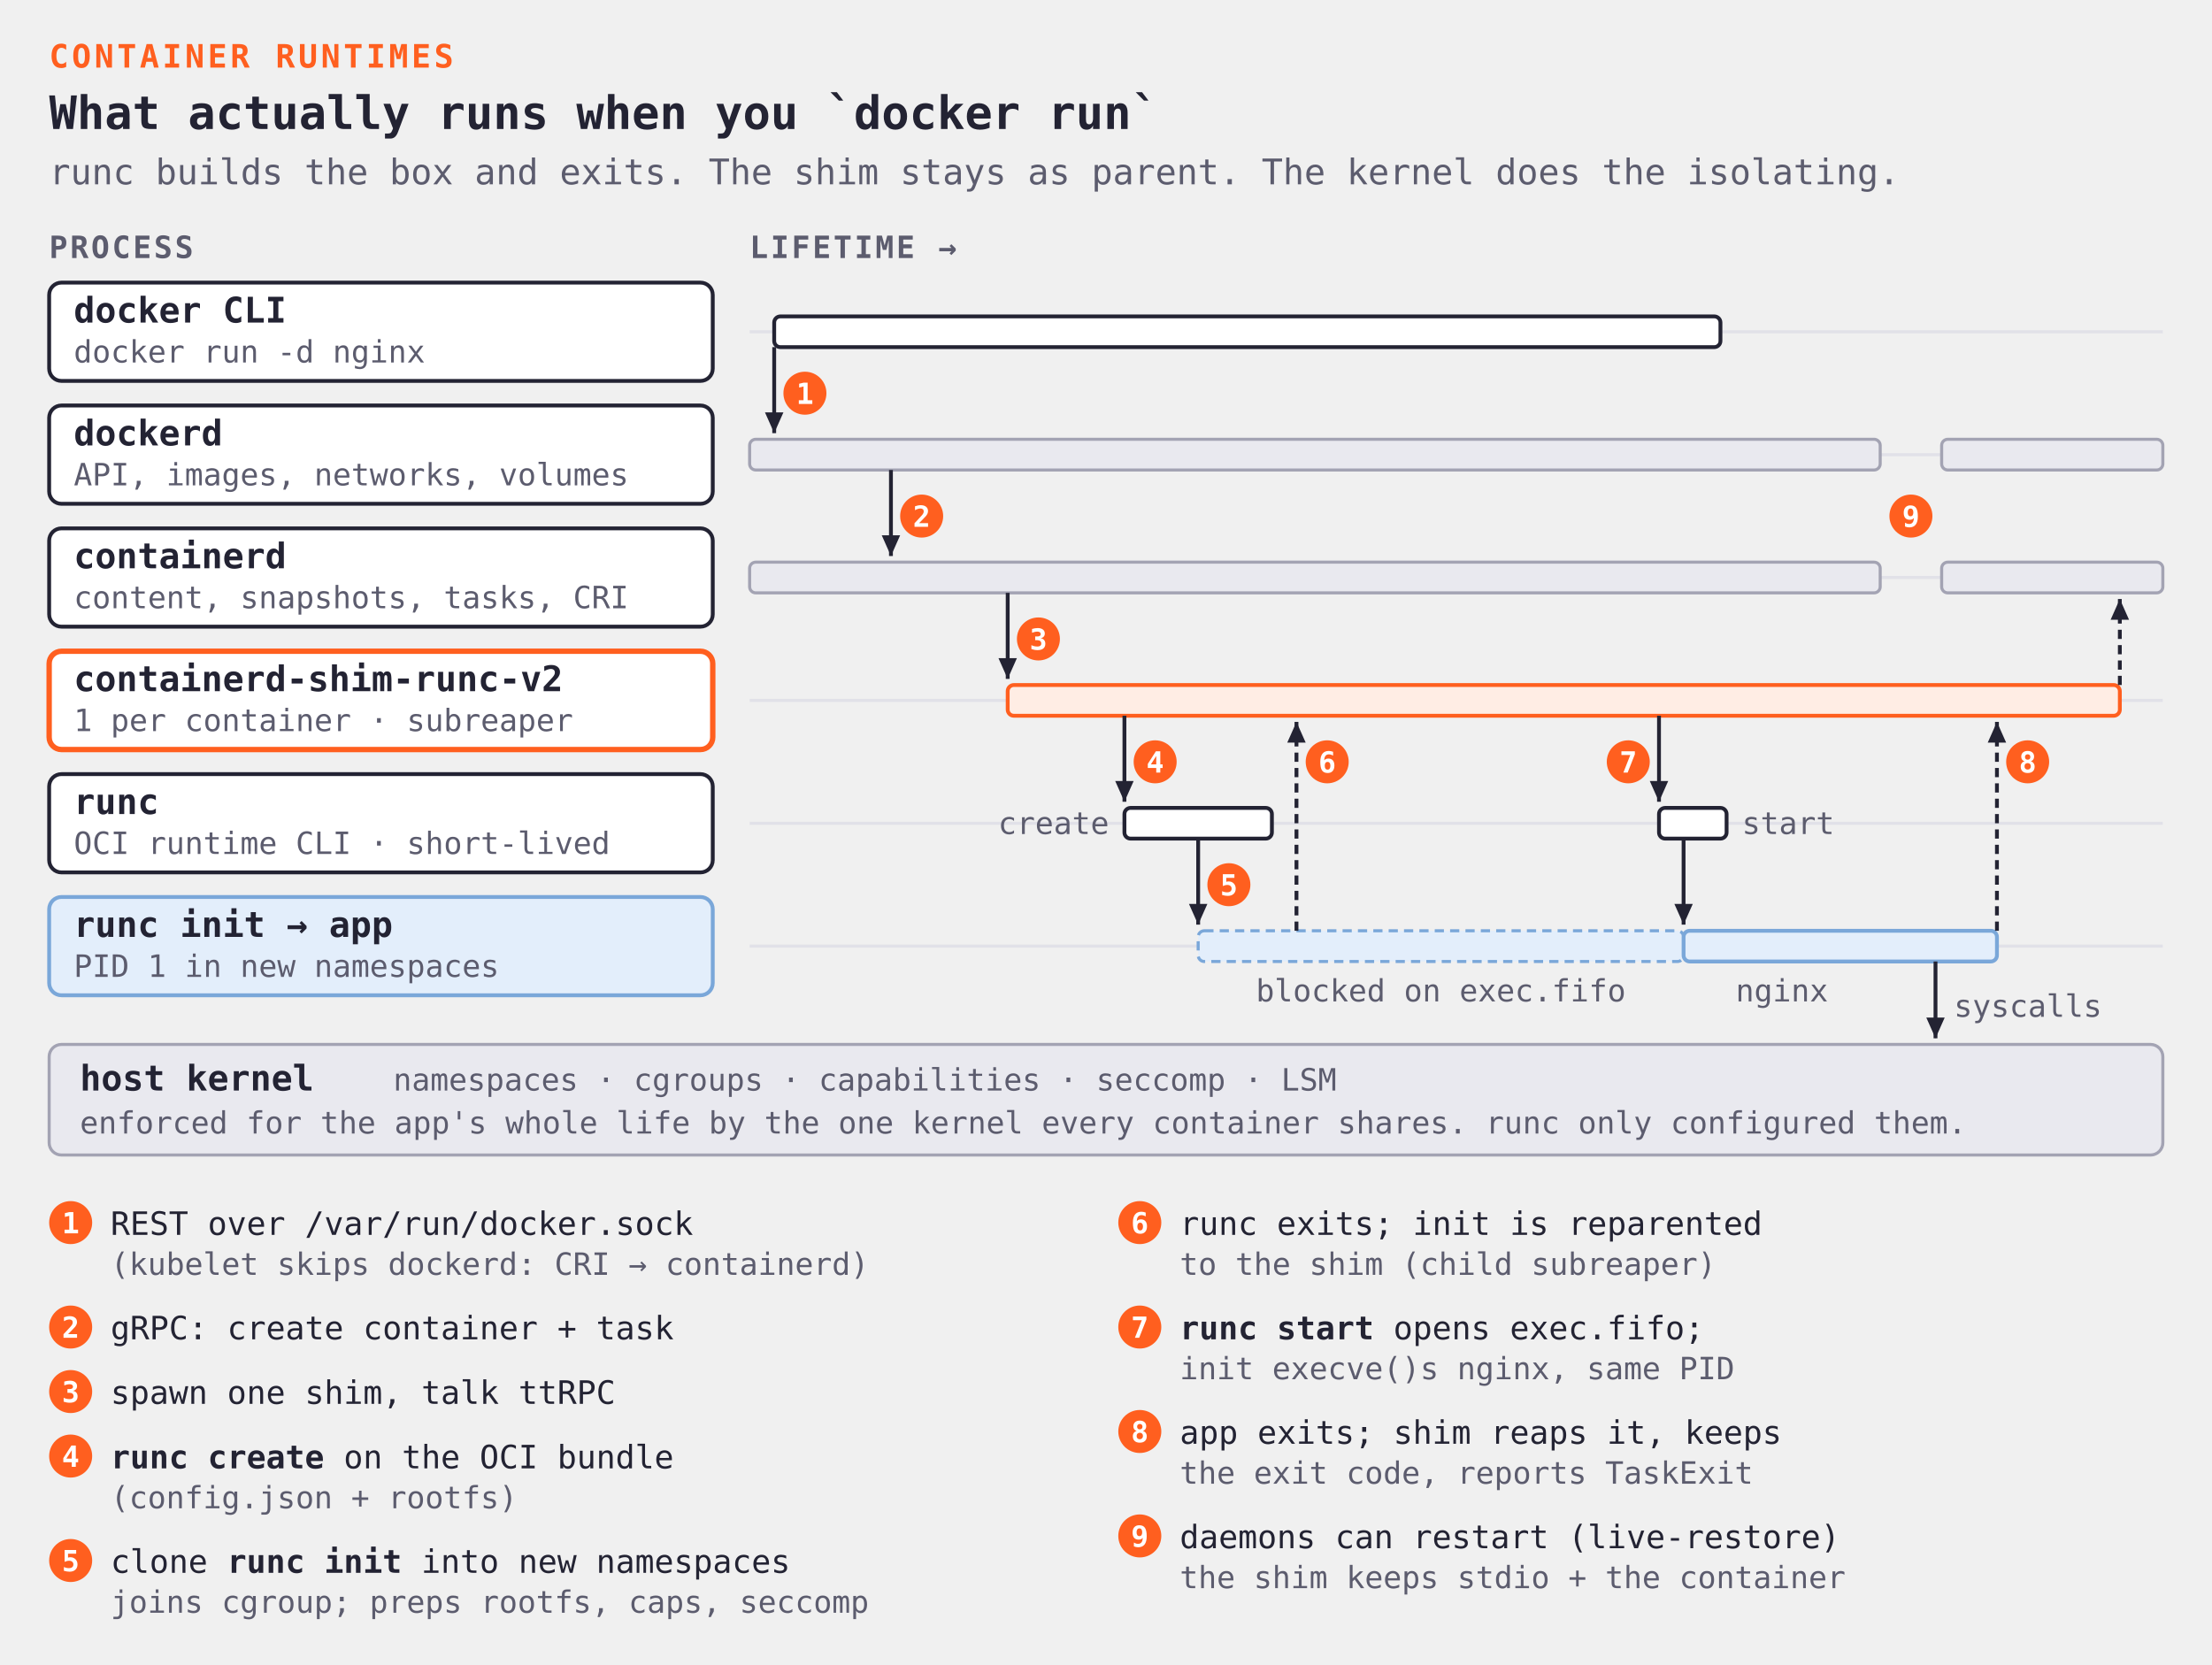
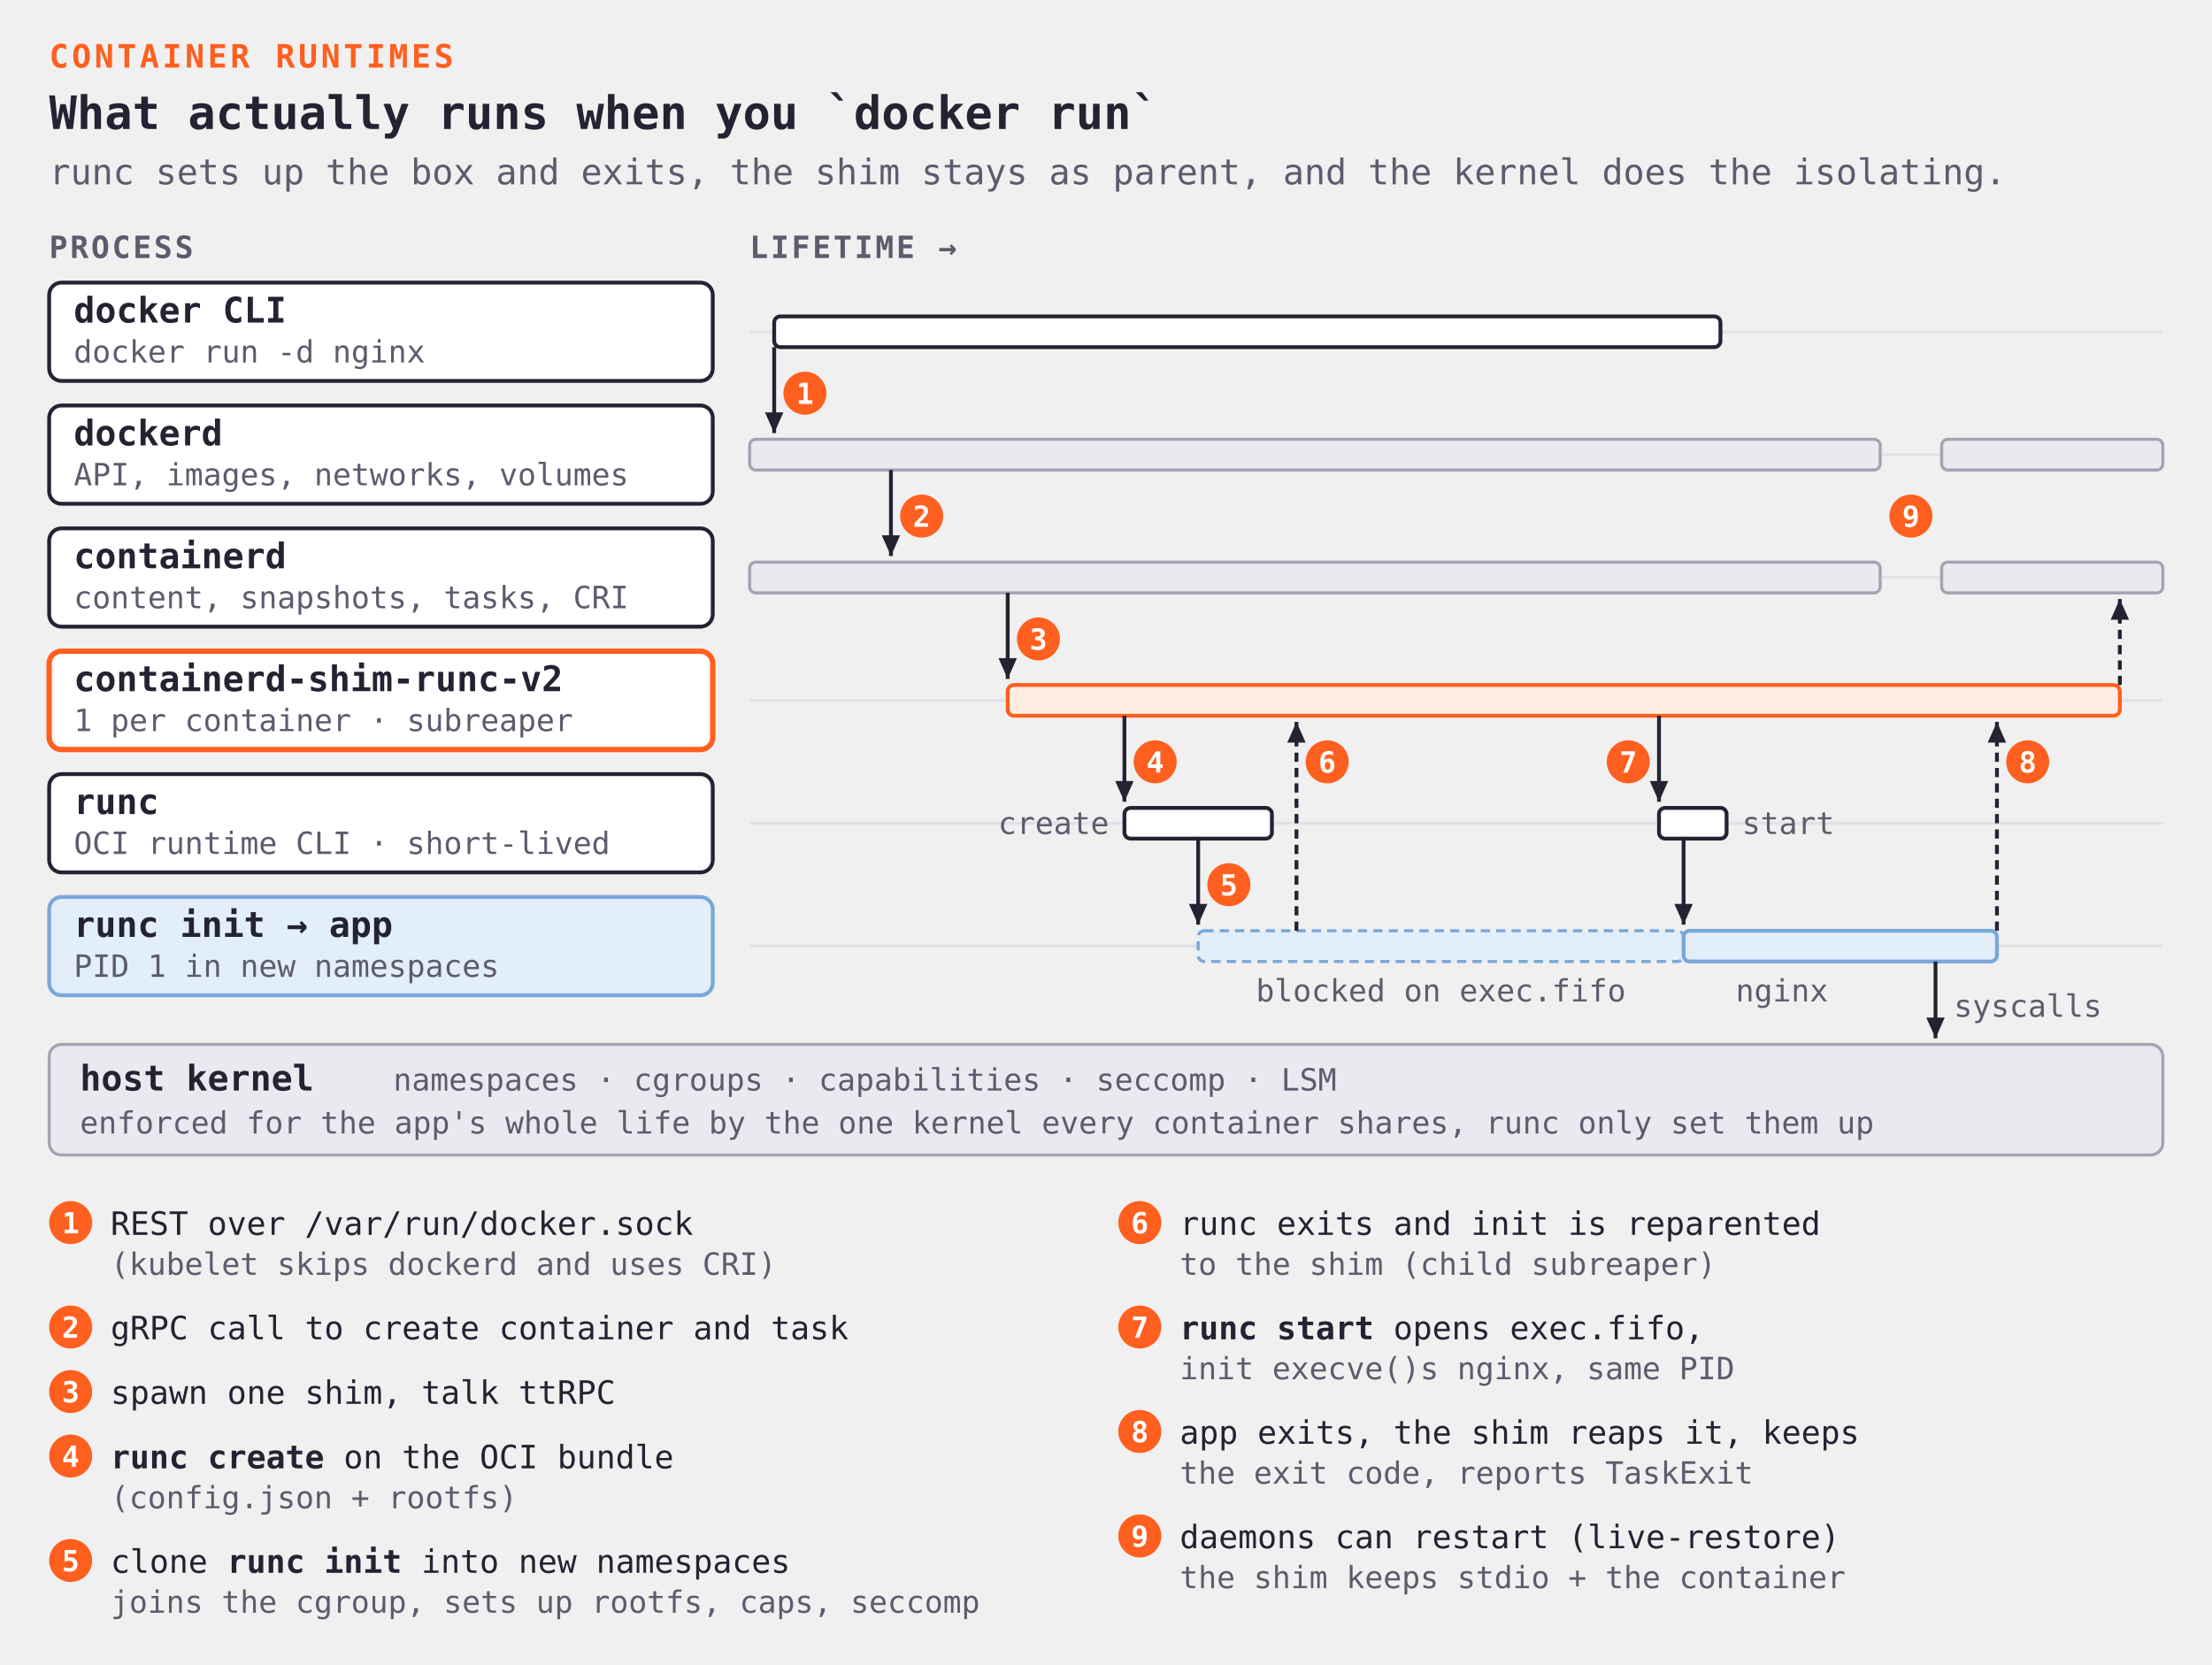
<svg xmlns="http://www.w3.org/2000/svg" viewBox="0 0 720 542" role="img" aria-labelledby="title desc" font-family="'Roboto Mono', ui-monospace, SFMono-Regular, Menlo, Consolas, 'DejaVu Sans Mono', monospace">
  <defs>
    <marker id="a" viewBox="0 0 10 10" refX="9" refY="5" markerWidth="6" markerHeight="6" orient="auto-start-reverse">
      <path d="M0,1 L9,5 L0,9 z" fill="#232333" />
    </marker>
  </defs>
  <style>
    text { fill: #232333; font-size: 10.5px; }
    .k { font-size: 10.5px; font-weight: 600; letter-spacing: .1em; fill: #ff5f1f; }
    .t { font-size: 15px; font-weight: 700; }
    .c { font-size: 11.5px; fill: #5c5c6e; }
    .lane { font-size: 10px; font-weight: 600; letter-spacing: .08em; fill: #5c5c6e; }
    .m { fill: #5c5c6e; font-size: 10px; }
    .h { font-size: 11.5px; font-weight: 700; }
    .proc { fill: #ffffff; stroke: #232333; stroke-width: 1.25; }
    .daemon { fill: #e9e9ef; stroke: #a3a3b3; stroke-width: 1; }
    .shim { fill: #ffede4; stroke: #ff5f1f; stroke-width: 1.25; }
    .runc { fill: #ffffff; stroke: #232333; stroke-width: 1.25; }
    .stub { fill: #e3eefb; stroke: #7aa7d9; stroke-width: 1; stroke-dasharray: 3 2; }
    .app { fill: #e3eefb; stroke: #7aa7d9; stroke-width: 1.25; }
    .ln { stroke: #232333; stroke-width: 1.25; fill: none; }
    .n { fill: #ff5f1f; }
    .nt { fill: #ffffff; font-size: 9.5px; font-weight: 700; }
    .code { font-weight: 600; }
  </style>
  <text class="k" x="16" y="22">CONTAINER RUNTIMES</text>
  <text class="t" x="16" y="42">What actually runs when you `docker run`</text>
-   <text class="c" x="16" y="60">runc builds the box and exits. The shim stays as parent. The kernel does the isolating.</text>
+   <text class="c" x="16" y="60">runc sets up the box and exits, the shim stays as parent, and the kernel does the isolating.</text>
  <text class="lane" x="16" y="84">PROCESS</text>
  <text class="lane" x="244" y="84">LIFETIME  →</text>
  <rect class="proc" x="16" y="92" width="216" height="32" rx="4" />
  <text class="h" x="24" y="105">docker CLI</text>
  <text class="m" x="24" y="118">docker run -d nginx</text>
  <rect class="proc" x="16" y="132" width="216" height="32" rx="4" />
  <text class="h" x="24" y="145">dockerd</text>
  <text class="m" x="24" y="158">API, images, networks, volumes</text>
  <rect class="proc" x="16" y="172" width="216" height="32" rx="4" />
  <text class="h" x="24" y="185">containerd</text>
  <text class="m" x="24" y="198">content, snapshots, tasks, CRI</text>
  <rect class="proc" x="16" y="212" width="216" height="32" rx="4" style="stroke:#ff5f1f;stroke-width:1.75" />
  <text class="h" x="24" y="225">containerd-shim-runc-v2</text>
  <text class="m" x="24" y="238">1 per container · subreaper</text>
  <rect class="proc" x="16" y="252" width="216" height="32" rx="4" />
  <text class="h" x="24" y="265">runc</text>
  <text class="m" x="24" y="278">OCI runtime CLI · short-lived</text>
  <rect class="proc" x="16" y="292" width="216" height="32" rx="4" style="fill:#e3eefb;stroke:#7aa7d9" />
  <text class="h" x="24" y="305">runc init → app</text>
  <text class="m" x="24" y="318">PID 1 in new namespaces</text>
  <g stroke="#e1e1e8" stroke-width="1">
    <line x1="244" y1="108" x2="704" y2="108" />
    <line x1="244" y1="148" x2="704" y2="148" />
    <line x1="244" y1="188" x2="704" y2="188" />
    <line x1="244" y1="228" x2="704" y2="228" />
    <line x1="244" y1="268" x2="704" y2="268" />
    <line x1="244" y1="308" x2="704" y2="308" />
  </g>
  <rect class="runc" x="252" y="103" width="308" height="10" rx="2" />
  <rect class="daemon" x="244" y="143" width="368" height="10" rx="2" />
  <rect class="daemon" x="632" y="143" width="72" height="10" rx="2" />
  <rect class="daemon" x="244" y="183" width="368" height="10" rx="2" />
  <rect class="daemon" x="632" y="183" width="72" height="10" rx="2" />
  <rect class="shim" x="328" y="223" width="362" height="10" rx="2" />
  <rect class="runc" x="366" y="263" width="48" height="10" rx="2" />
  <text class="m" x="361" y="271.5" text-anchor="end">create</text>
  <rect class="runc" x="540" y="263" width="22" height="10" rx="2" />
  <text class="m" x="567" y="271.5">start</text>
  <rect class="stub" x="390" y="303" width="158" height="10" rx="2" />
  <text class="m" x="469" y="326" text-anchor="middle">blocked on exec.fifo</text>
  <rect class="app" x="548" y="303" width="102" height="10" rx="2" />
  <text class="m" x="580" y="326" text-anchor="middle">nginx</text>
  <line class="ln" x1="252" y1="113" x2="252" y2="141" marker-end="url(#a)" />
  <line class="ln" x1="290" y1="153" x2="290" y2="181" marker-end="url(#a)" />
  <line class="ln" x1="328" y1="193" x2="328" y2="221" marker-end="url(#a)" />
  <line class="ln" x1="366" y1="233" x2="366" y2="261" marker-end="url(#a)" />
  <line class="ln" x1="390" y1="273" x2="390" y2="301" marker-end="url(#a)" />
  <line class="ln" x1="422" y1="303" x2="422" y2="235" marker-end="url(#a)" stroke-dasharray="3 2" />
  <line class="ln" x1="540" y1="233" x2="540" y2="261" marker-end="url(#a)" />
  <line class="ln" x1="548" y1="273" x2="548" y2="301" marker-end="url(#a)" />
  <line class="ln" x1="650" y1="303" x2="650" y2="235" marker-end="url(#a)" stroke-dasharray="3 2" />
  <line class="ln" x1="690" y1="223" x2="690" y2="195" marker-end="url(#a)" stroke-dasharray="3 2" />
  <g>
    <circle class="n" cx="262" cy="128" r="7" />
    <text class="nt" x="262" y="131.5" text-anchor="middle">1</text>
    <circle class="n" cx="300" cy="168" r="7" />
    <text class="nt" x="300" y="171.5" text-anchor="middle">2</text>
    <circle class="n" cx="338" cy="208" r="7" />
    <text class="nt" x="338" y="211.5" text-anchor="middle">3</text>
    <circle class="n" cx="376" cy="248" r="7" />
    <text class="nt" x="376" y="251.5" text-anchor="middle">4</text>
    <circle class="n" cx="400" cy="288" r="7" />
    <text class="nt" x="400" y="291.5" text-anchor="middle">5</text>
    <circle class="n" cx="432" cy="248" r="7" />
    <text class="nt" x="432" y="251.5" text-anchor="middle">6</text>
    <circle class="n" cx="530" cy="248" r="7" />
    <text class="nt" x="530" y="251.5" text-anchor="middle">7</text>
    <circle class="n" cx="660" cy="248" r="7" />
    <text class="nt" x="660" y="251.5" text-anchor="middle">8</text>
    <circle class="n" cx="622" cy="168" r="7" />
    <text class="nt" x="622" y="171.5" text-anchor="middle">9</text>
  </g>
  <line class="ln" x1="630" y1="313" x2="630" y2="338" marker-end="url(#a)" />
  <text class="m" x="636" y="331">syscalls</text>
  <rect x="16" y="340" width="688" height="36" rx="4" fill="#e9e9ef" stroke="#a3a3b3" stroke-width="1" />
  <text class="h" x="26" y="355">host kernel</text>
  <text class="m" x="128" y="355">namespaces · cgroups · capabilities · seccomp · LSM</text>
-   <text class="m" x="26" y="369">enforced for the app's whole life by the one kernel every container shares. runc only configured them.</text>
+   <text class="m" x="26" y="369">enforced for the app's whole life by the one kernel every container shares, runc only set them up</text>
  <g>
    <circle class="n" cx="23" cy="398" r="7" />
    <text class="nt" x="23" y="401.5" text-anchor="middle">1</text>
    <text x="36" y="402">REST over /var/run/docker.sock</text>
-     <text class="m" x="36" y="415">(kubelet skips dockerd: CRI → containerd)</text>
+     <text class="m" x="36" y="415">(kubelet skips dockerd and uses CRI)</text>
    <circle class="n" cx="23" cy="432" r="7" />
    <text class="nt" x="23" y="435.5" text-anchor="middle">2</text>
-     <text x="36" y="436">gRPC: create container + task</text>
+     <text x="36" y="436">gRPC call to create container and task</text>
    <circle class="n" cx="23" cy="453" r="7" />
    <text class="nt" x="23" y="456.5" text-anchor="middle">3</text>
    <text x="36" y="457">spawn one shim, talk ttRPC</text>
    <circle class="n" cx="23" cy="474" r="7" />
    <text class="nt" x="23" y="477.5" text-anchor="middle">4</text>
    <text x="36" y="478">
      <tspan class="code">runc create</tspan> on the OCI bundle</text>
    <text class="m" x="36" y="491">(config.json + rootfs)</text>
    <circle class="n" cx="23" cy="508" r="7" />
    <text class="nt" x="23" y="511.5" text-anchor="middle">5</text>
    <text x="36" y="512">clone <tspan class="code">runc init</tspan> into new namespaces</text>
-     <text class="m" x="36" y="525">joins cgroup; preps rootfs, caps, seccomp</text>
+     <text class="m" x="36" y="525">joins the cgroup, sets up rootfs, caps, seccomp</text>
    <circle class="n" cx="371" cy="398" r="7" />
    <text class="nt" x="371" y="401.5" text-anchor="middle">6</text>
-     <text x="384" y="402">runc exits; init is reparented</text>
+     <text x="384" y="402">runc exits and init is reparented</text>
    <text class="m" x="384" y="415">to the shim (child subreaper)</text>
    <circle class="n" cx="371" cy="432" r="7" />
    <text class="nt" x="371" y="435.5" text-anchor="middle">7</text>
    <text x="384" y="436">
-       <tspan class="code">runc start</tspan> opens exec.fifo;</text>
+       <tspan class="code">runc start</tspan> opens exec.fifo,</text>
    <text class="m" x="384" y="449">init execve()s nginx, same PID</text>
    <circle class="n" cx="371" cy="466" r="7" />
    <text class="nt" x="371" y="469.5" text-anchor="middle">8</text>
-     <text x="384" y="470">app exits; shim reaps it, keeps</text>
+     <text x="384" y="470">app exits, the shim reaps it, keeps</text>
    <text class="m" x="384" y="483">the exit code, reports TaskExit</text>
    <circle class="n" cx="371" cy="500" r="7" />
    <text class="nt" x="371" y="503.5" text-anchor="middle">9</text>
    <text x="384" y="504">daemons can restart (live-restore)</text>
    <text class="m" x="384" y="517">the shim keeps stdio + the container</text>
  </g>
</svg>
